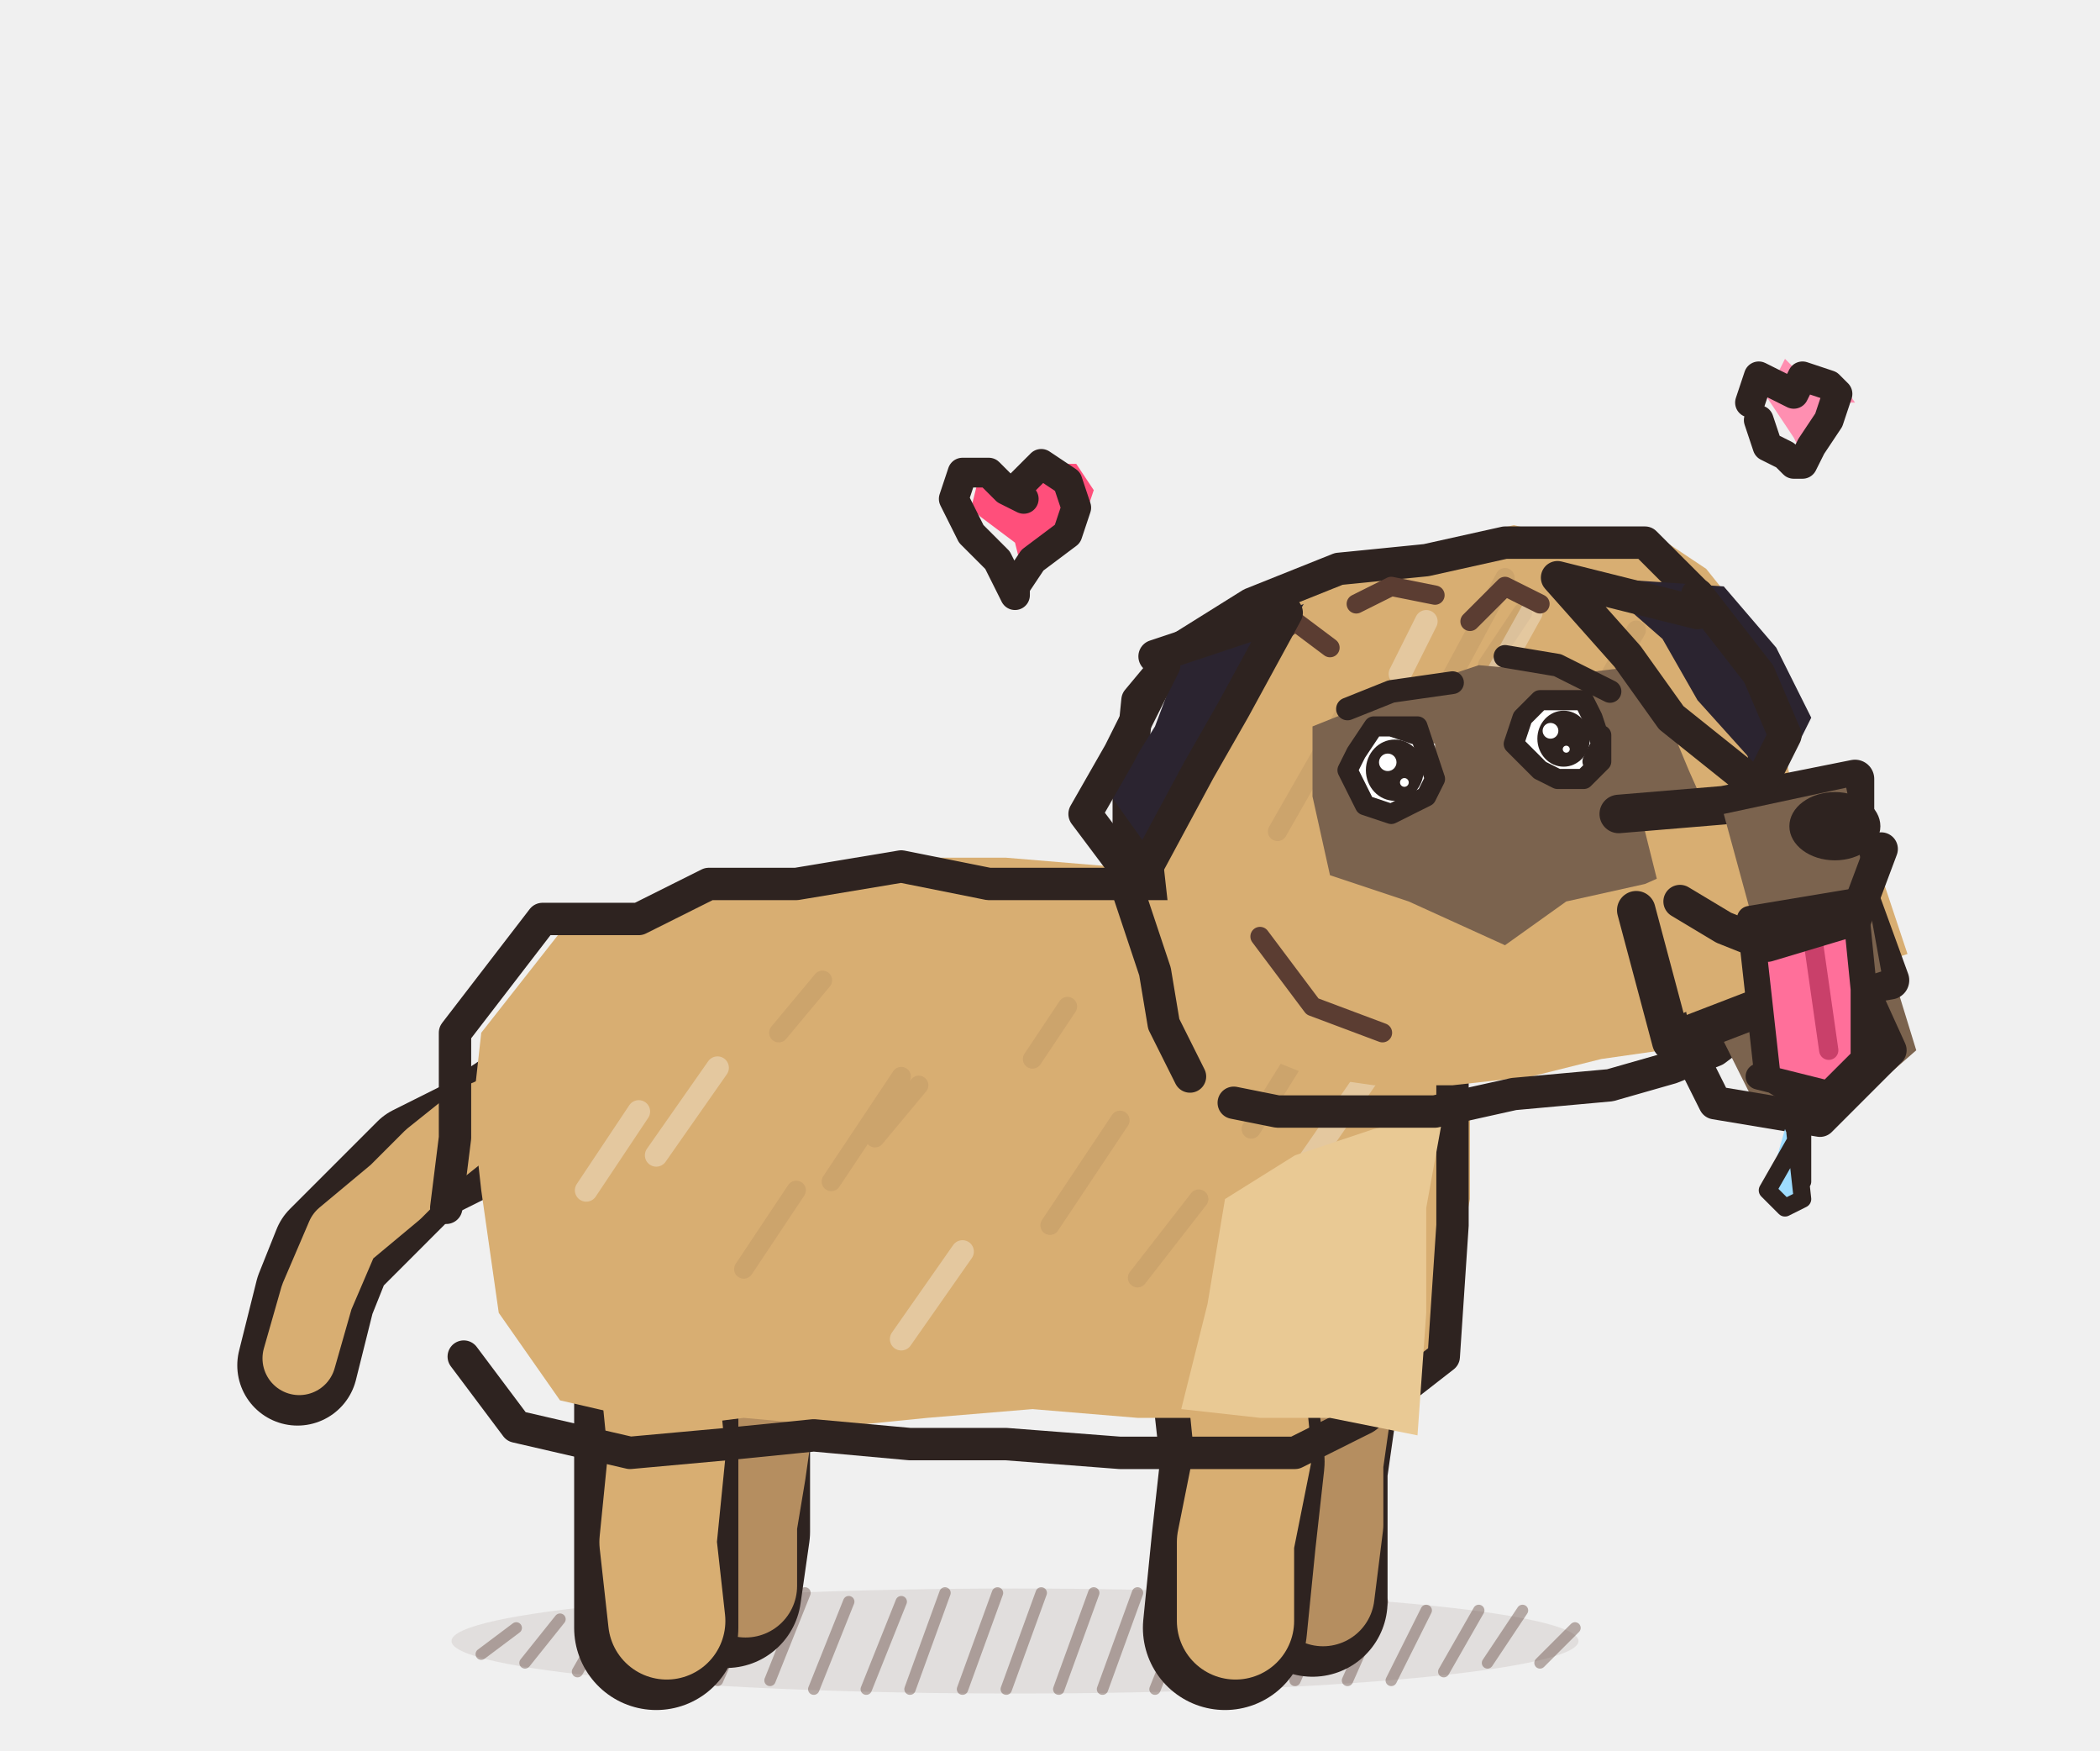
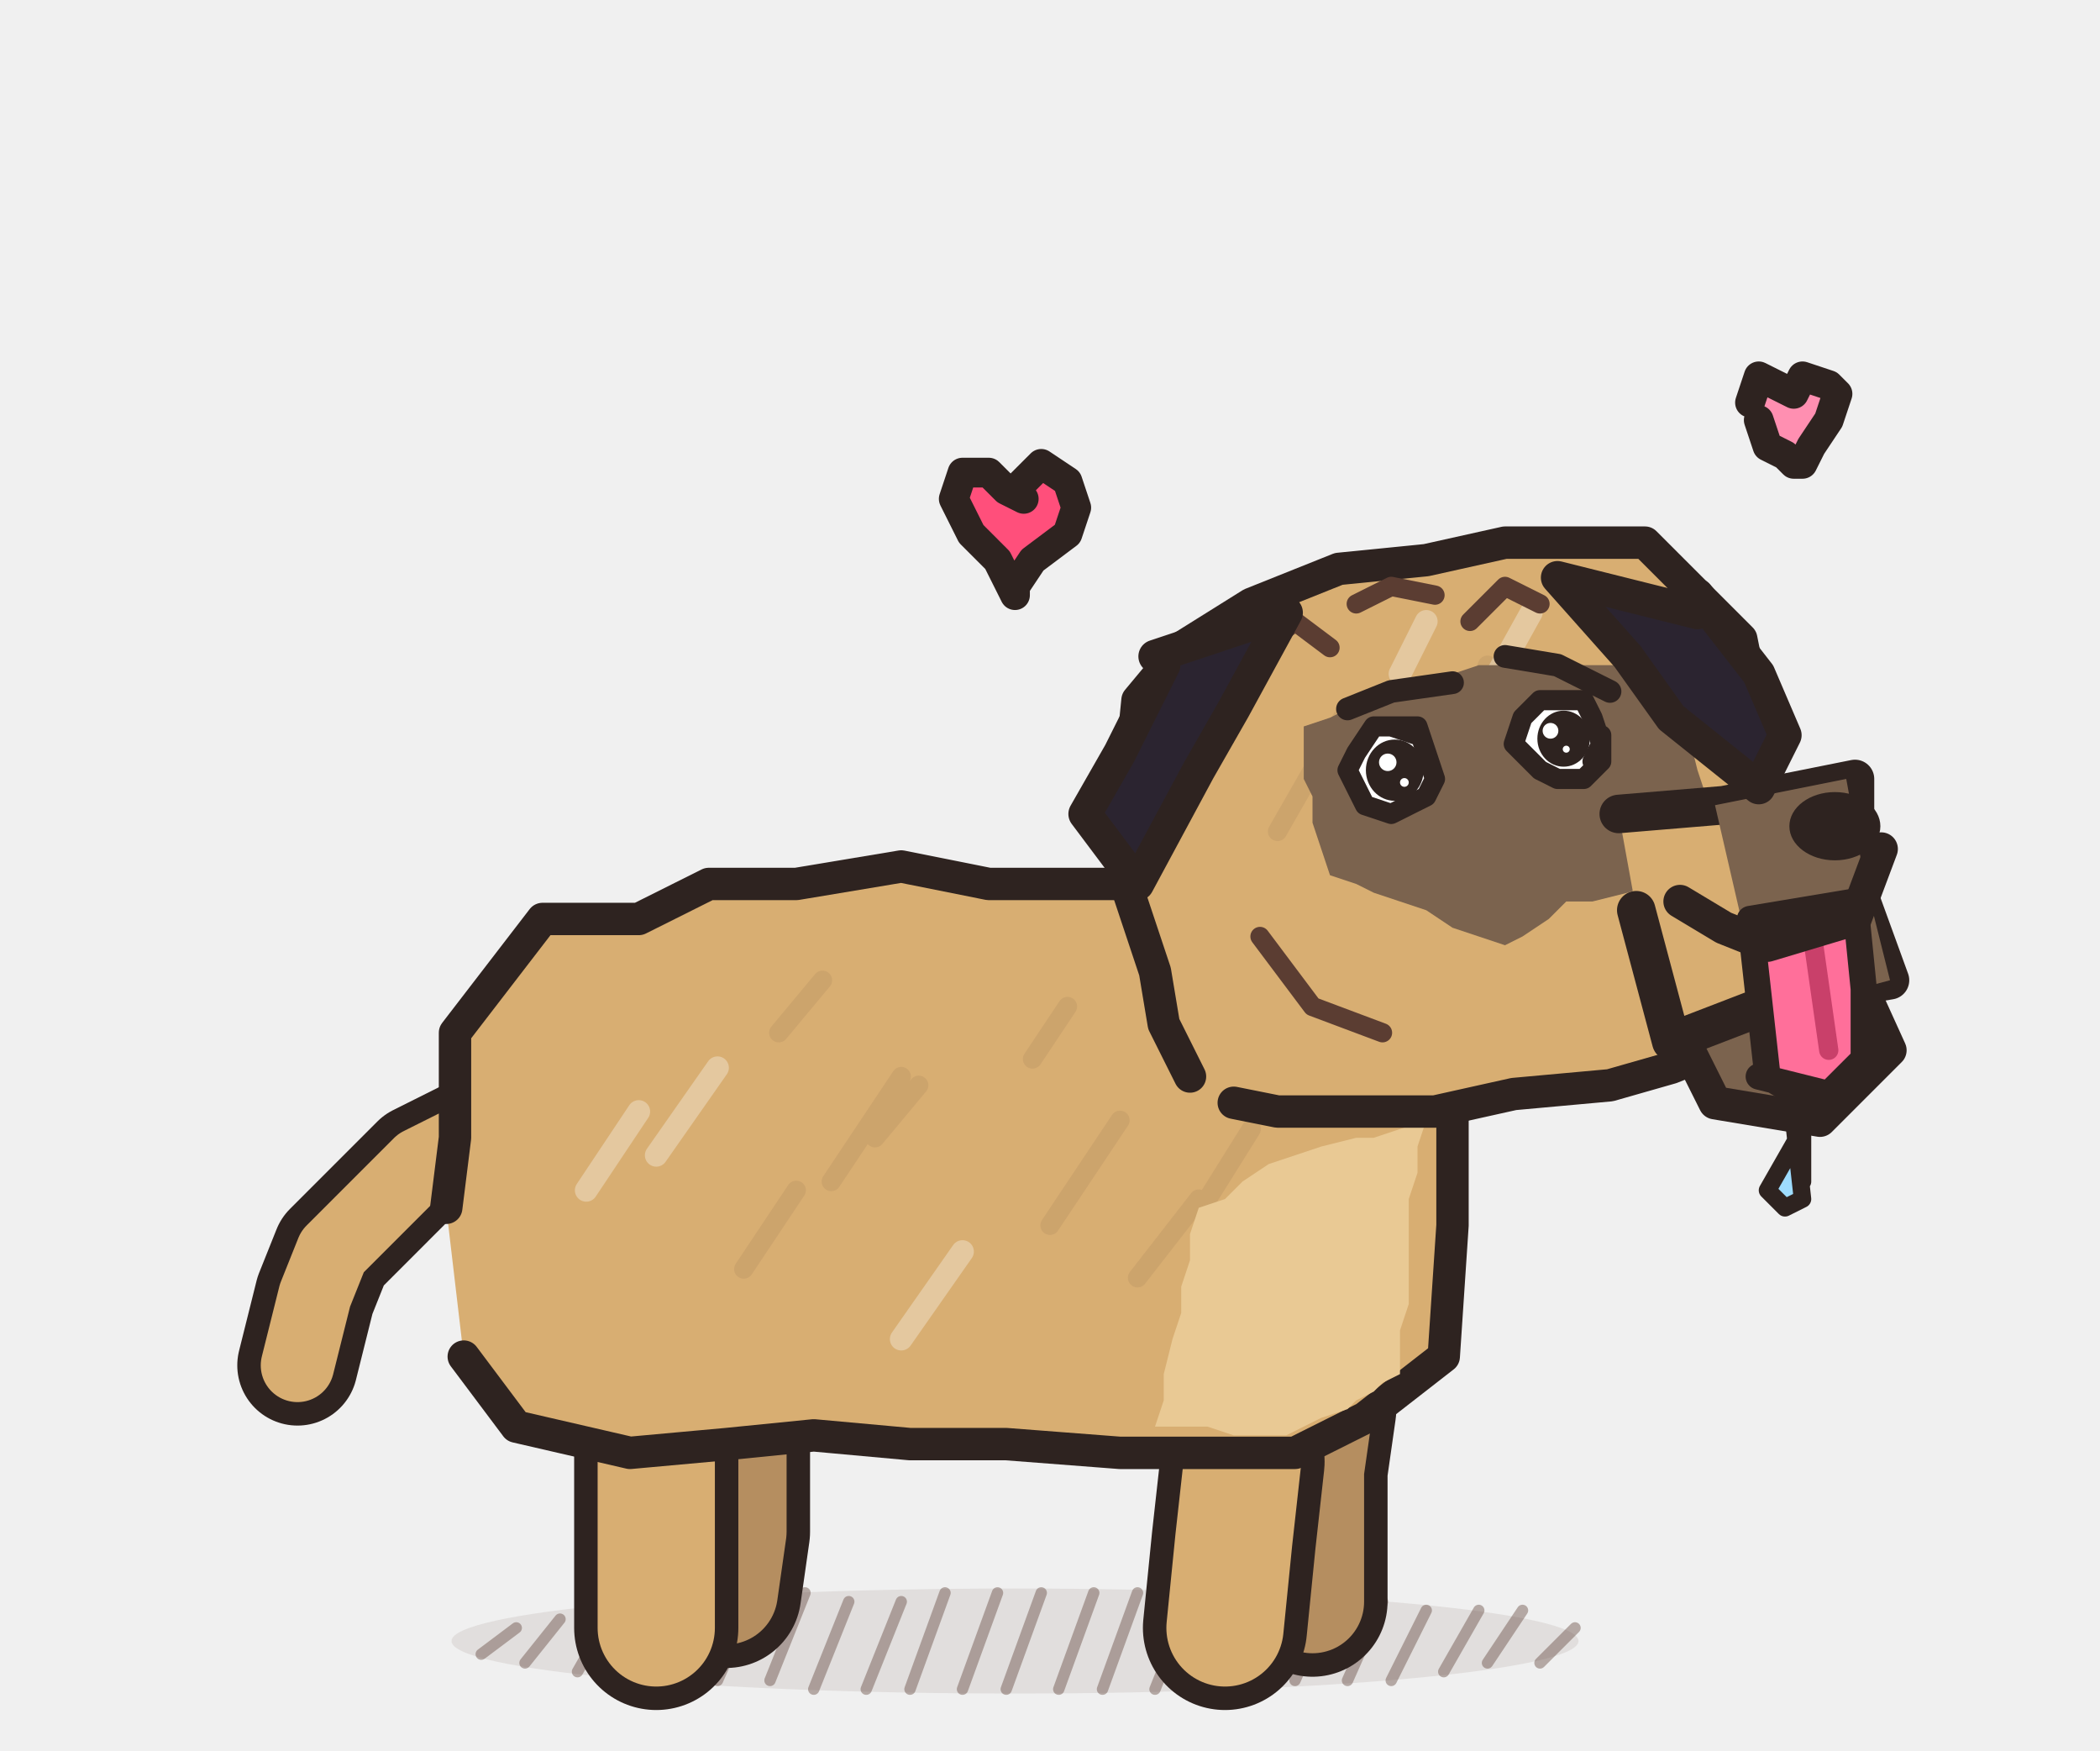
<svg xmlns="http://www.w3.org/2000/svg" width="240" height="200" class="pa-dog pa-pose-happy" viewBox="0 0 240 200" role="img" aria-label="Crumpet the English Mastiff, happy">
  <g>
    <ellipse cx="116" cy="187.5" rx="64.4" ry="6" fill="#5B3D32" opacity="0.1" />
    <path d="M55 189l4 -3M60 190l4 -5M66 191l4 -7M71 191l4 -8M77 192l4 -8M82 192l4 -9M88 192l4 -10M93 193l4 -10M99 193l4 -10M104 193l4 -11M110 193l4 -11M115 193l4 -11M121 193l4 -11M126 193l4 -11M132 193l4 -10M137 193l4 -10M143 192l4 -10M148 192l4 -9M154 192l4 -9M159 192l4 -8M165 191l4 -7M170 190l4 -6M176 190l4 -4" stroke="#5B3D32" stroke-width="1.3" stroke-linecap="round" opacity="0.4" fill="none" />
    <g class="pa-d-f0">
      <path d="M60 126L54 130L48 133L44 137L38 143L36 148L34 156" fill="none" stroke="#2E2320" stroke-width="13.765" stroke-linecap="round" stroke-linejoin="round" />
-       <path d="M60 126L53 129L48 133L44 137L38 142L35 149L33 156" fill="none" stroke="#D8AE72" stroke-width="8.4" stroke-linecap="round" stroke-linejoin="round" transform="translate(1.2 -0.8)" />
+       <path d="M60 126L54 130L48 133L44 137L38 143L36 148L34 156" fill="none" stroke="#D8AE72" stroke-width="8.4" stroke-linecap="round" stroke-linejoin="round" />
      <g class="pa-d-leg pa-d-leg-FH">
        <path d="M84 141L85 148L85 155L84 161L84 169L84 175L83 182" fill="none" stroke="#2E2320" stroke-width="17.157" stroke-linecap="round" stroke-linejoin="round" />
-         <path d="M84 141L84 149L85 155L86 162L85 169L84 175L84 182" fill="none" stroke="#b58e60" stroke-width="11.792" stroke-linecap="round" stroke-linejoin="round" transform="translate(1.2 -0.8)" />
+         <path d="M84 141L85 148L85 155L84 161L84 169L84 175L83 182" fill="none" stroke="#b58e60" stroke-width="11.792" stroke-linecap="round" stroke-linejoin="round" />
      </g>
      <g class="pa-d-leg pa-d-leg-FF">
        <path d="M151 141L151 148L150 155L151 161L150 168L150 175L150 183" fill="none" stroke="#2E2320" stroke-width="17.157" stroke-linecap="round" stroke-linejoin="round" />
-         <path d="M150 141L150 148L150 155L152 161L151 168L151 175L150 183" fill="none" stroke="#b58e60" stroke-width="11.792" stroke-linecap="round" stroke-linejoin="round" transform="translate(1.2 -0.8)" />
+         <path d="M151 141L151 148L150 155L151 161L150 168L150 175L150 183" fill="none" stroke="#b58e60" stroke-width="11.792" stroke-linecap="round" stroke-linejoin="round" />
      </g>
      <g class="pa-d-leg pa-d-leg-NH">
        <path d="M74 149L75 157L75 168L75 177L75 186" fill="none" stroke="#2E2320" stroke-width="18.765" stroke-linecap="round" stroke-linejoin="round" />
-         <path d="M73 149L74 157L75 167L74 177L75 186" fill="none" stroke="#D8AE72" stroke-width="13.4" stroke-linecap="round" stroke-linejoin="round" transform="translate(1.2 -0.8)" />
+         <path d="M74 149L75 157L75 168L75 177L75 186" fill="none" stroke="#D8AE72" stroke-width="13.4" stroke-linecap="round" stroke-linejoin="round" />
      </g>
      <g class="pa-d-leg pa-d-leg-NF">
        <path d="M140 147L141 158L142 167L141 176L140 186" fill="none" stroke="#2E2320" stroke-width="18.765" stroke-linecap="round" stroke-linejoin="round" />
-         <path d="M140 147L141 157L142 167L140 177L140 186" fill="none" stroke="#D8AE72" stroke-width="13.4" stroke-linecap="round" stroke-linejoin="round" transform="translate(1.2 -0.8)" />
+         <path d="M140 147L141 158L142 167L141 176L140 186" fill="none" stroke="#D8AE72" stroke-width="13.4" stroke-linecap="round" stroke-linejoin="round" />
      </g>
-       <path d="M166 116L168 127L168 137L165 152L158 160L149 162L143 162L130 162L118 161L106 162L96 163L85 162L77 163L64 160L57 150L55 136L54 127L55 118L66 104L74 104L86 100L94 99L105 98L115 98L127 99L137 101L144 101L160 103Z" fill="#D8AE72" />
+       <path d="M51 138L52 130L52 118L62 105L73 105L81 101L91 101L103 99L113 101L124 101L134 101L142 101L159 105L166 116L166 128L166 140L165 155L156 162L148 166L141 166L128 166L115 165L104 165L93 164L83 165L72 166L59 163L53 155Z" fill="#D8AE72" />
      <path d="M51 138L52 130L52 118L62 105L73 105L81 101L91 101L103 99L113 101L124 101L134 101L142 101L159 105L166 116L166 128L166 140L165 155L156 162L148 166L141 166L128 166L115 165L104 165L93 164L83 165L72 166L59 163L53 155" fill="none" stroke="#2E2320" stroke-width="3.7" stroke-linecap="round" stroke-linejoin="round" />
-       <path d="M143 129L148 121M95 135L103 123M85 145L91 136M118 121L122 115M89 118L94 112M120 140L128 128M100 130L105 124M130 146L137 137" stroke="#bd9564" stroke-width="2.2" stroke-linecap="round" opacity=".42" />
-       <path d="M148 135L157 122M67 136L73 127M103 153L110 143M75 132L82 122" stroke="#fff" stroke-width="2.6" stroke-linecap="round" opacity=".32" />
-       <path d="M140 137L148 132L157 129L165 127L163 138L163 150L162 164L152 162L144 162L135 161L138 149Z" fill="#E9C994" />
-       <path d="M145 67L157 64L165 62L173 60L181 62L189 61L195 65L199 70L203 81L205 91L204 101L204 110L202 114L196 116L190 120L183 121L175 123L166 124L157 124L150 123L145 121L139 120L136 115L134 108L133 99L132 86L134 77L138 71Z" fill="#D8AE72" />
+       <path d="M143 129L138 137M95 135L103 123M85 145L91 136M118 121L122 115M89 118L94 112M120 140L128 128M100 130L105 124M130 146L137 137" stroke="#bd9564" stroke-width="2.2" stroke-linecap="round" opacity=".42" />
+       <path d="M148 135L139 148M67 136L73 127M103 153L110 143M75 132L82 122" stroke="#fff" stroke-width="2.6" stroke-linecap="round" opacity=".32" />
+       <path d="M137 138L140 137L142 135L145 133L148 132L151 131L155 130L157 130L160 129L163 128L162 131L162 134L161 137L161 139L161 142L161 146L161 149L160 152L160 155L160 157L158 158L157 159L155 160L154 161L151 162L149 163L147 164L144 164L141 164L138 163L135 163L132 163L133 160L133 157L134 153L135 150L135 147L136 144L136 141Z" fill="#E9C994" />
+       <path d="M136 123L133 117L132 111L129 102L129 90L130 80L135 74L143 69L153 65L163 64L172 62L181 62L188 62L193 67L199 73L201 83L203 94L205 105L204 111L200 117L196 120L191 122L184 124L173 125L164 127L155 127L146 127L141 126Z" fill="#D8AE72" />
      <path d="M136 123L133 117L132 111L129 102L129 90L130 80L135 74L143 69L153 65L163 64L172 62L181 62L188 62L193 67L199 73L201 83L203 94L205 105L204 111L200 117L196 120L191 122L184 124L173 125L164 127L155 127L146 127L141 126" fill="none" stroke="#2E2320" stroke-width="3.7" stroke-linecap="round" stroke-linejoin="round" />
-       <path d="M146 95L154 81M183 79L187 72M170 76L174 70M165 79L172 66" stroke="#bd9564" stroke-width="2.2" stroke-linecap="round" opacity=".42" />
+       <path d="M146 95L154 81M183 79L180 85M170 76L167 83M165 79L157 93" stroke="#bd9564" stroke-width="2.2" stroke-linecap="round" opacity=".42" />
      <path d="M170 79L175 70M160 77L163 71" stroke="#fff" stroke-width="2.6" stroke-linecap="round" opacity=".32" />
-       <path d="M150 83L160 79L169 76L180 77L188 76L193 88L197 97L188 101L179 103L172 108L161 103L152 100L150 91Z" fill="#7b634e" />
+       <path d="M149 83L152 82L154 81L157 80L160 79L163 78L166 77L169 76L171 76L174 76L177 76L180 76L183 76L186 76L189 75L190 78L191 81L193 84L194 88L195 91L196 94L198 97L195 98L192 100L189 101L186 102L182 103L179 103L177 105L174 107L172 108L169 107L166 106L163 104L160 103L157 102L155 101L152 100L151 97L150 94L150 91L149 89L149 86Z" fill="#7b634e" />
      <path d="M143 75L148 71L152 74" fill="none" stroke="#5B3D32" stroke-width="2.2" stroke-linecap="round" stroke-linejoin="round" />
      <path d="M155 69L159 67L164 68" fill="none" stroke="#5B3D32" stroke-width="2.2" stroke-linecap="round" stroke-linejoin="round" />
      <path d="M168 71L172 67L176 69" fill="none" stroke="#5B3D32" stroke-width="2.2" stroke-linecap="round" stroke-linejoin="round" />
      <path d="M144 107L150 115L158 118" fill="none" stroke="#5B3D32" stroke-width="2.2" stroke-linecap="round" stroke-linejoin="round" />
-       <path d="M215 107L219 120L211 127L200 125L196 117L206 113Z" fill="#7b634e" />
+       <path d="M202 114L211 109L216 120L208 128L196 126L192 118Z" fill="#7b634e" />
      <path d="M202 114L211 109L216 120L208 128L196 126L192 118L201 114" fill="none" stroke="#2E2320" stroke-width="3.8" stroke-linecap="round" stroke-linejoin="round" />
-       <path d="M204 129L207 137L204 138L202 136Z" fill="#9EDCFF" />
+       <path d="M205 128L206 137L204 138L202 136Z" fill="#9EDCFF" />
      <path d="M205 128L206 137L204 138L202 136L206 129L206 135" fill="none" stroke="#2E2320" stroke-width="2" stroke-linecap="round" stroke-linejoin="round" />
-       <path d="M187 91L200 90L213 88L215 100L218 109L206 113L193 117L190 103Z" fill="#D8AE72" />
+       <path d="M185 93L197 92L212 89L212 101L216 112L204 114L191 119L187 104Z" fill="#D8AE72" />
      <path d="M185 93L197 92L212 89L212 101L216 112L204 114L191 119L187 104" fill="none" stroke="#2E2320" stroke-width="4.4" stroke-linecap="round" stroke-linejoin="round" />
-       <path d="M197 93L211 90L213 100L215 111L202 115L200 104Z" fill="#7b634e" />
-       <path d="M164 88L164 91L162 92L159 93L157 92L155 91L154 88L155 86L157 84L159 83L162 84L164 85Z" fill="#FFFFFF" />
+       <path d="M196 92L211 89L213 100L216 112L201 116L199 105Z" fill="#7b634e" />
+       <path d="M159 83L162 83L163 86L164 89L163 91L161 92L159 93L156 92L155 90L154 88L155 86L157 83Z" fill="#FFFFFF" />
      <path d="M159 83L162 83L163 86L164 89L163 91L161 92L159 93L156 92L155 90L154 88L155 86L157 83L159 83L162 84" fill="none" stroke="#2E2320" stroke-width="2.3" stroke-linecap="round" stroke-linejoin="round" />
      <ellipse cx="159.4" cy="88" rx="3.3" ry="3.5" fill="#2E2320" />
      <ellipse cx="158.6" cy="87.1" rx="1" ry="1" fill="#FFFFFF" />
      <ellipse cx="160.5" cy="89.4" rx="0.5" ry="0.5" fill="#FFFFFF" />
      <path d="M154 81L159 79L166 78" fill="none" stroke="#2E2320" stroke-width="2.6" stroke-linecap="round" stroke-linejoin="round" />
-       <path d="M183 85L182 87L180 89L178 89L176 88L174 87L174 84L174 82L176 81L178 80L180 80L182 82Z" fill="#FFFFFF" />
+       <path d="M183 84L183 87L181 89L178 89L176 88L175 87L173 85L174 82L176 80L178 80L181 80L182 82Z" fill="#FFFFFF" />
      <path d="M183 84L183 87L181 89L178 89L176 88L175 87L173 85L174 82L176 80L178 80L181 80L182 82L183 85L182 87" fill="none" stroke="#2E2320" stroke-width="2.3" stroke-linecap="round" stroke-linejoin="round" />
      <ellipse cx="178.7" cy="84.4" rx="3" ry="3.2" fill="#2E2320" />
      <ellipse cx="177.2" cy="83.5" rx="0.9" ry="0.9" fill="#FFFFFF" />
      <ellipse cx="179" cy="85.6" rx="0.4" ry="0.4" fill="#FFFFFF" />
      <path d="M172 75L178 76L184 79" fill="none" stroke="#2E2320" stroke-width="2.6" stroke-linecap="round" stroke-linejoin="round" />
      <ellipse cx="209.7" cy="94.4" rx="5.2" ry="3.9" fill="#2E2320" />
-       <path d="M202 104L212 104L212 112L213 121L209 126L203 122L201 114Z" fill="#FF6F9A" />
+       <path d="M207 126L202 123L201 114L200 105L212 103L213 113L213 121Z" fill="#FF6F9A" />
      <path d="M207 126L202 123L201 114L200 105L212 103L213 113L213 121L209 125L201 123" fill="none" stroke="#2E2320" stroke-width="3" stroke-linecap="round" stroke-linejoin="round" />
      <path d="M207 106L208 113L209 120" fill="none" stroke="#C9406A" stroke-width="2.2" stroke-linecap="round" stroke-linejoin="round" />
      <path d="M192 103L197 106L202 108L212 105L215 97" fill="none" stroke="#2E2320" stroke-width="3.8" stroke-linecap="round" stroke-linejoin="round" />
-       <path d="M149 69L135 75L132 83L127 91L132 98L139 85L144 78Z" fill="#2B2430" />
+       <path d="M133 76L128 86L124 93L130 101L137 88L141 81L147 70Z" fill="#2B2430" />
      <path d="M133 76L128 86L124 93L130 101L137 88L141 81L147 70L132 75" fill="none" stroke="#2E2320" stroke-width="3.8" stroke-linecap="round" stroke-linejoin="round" />
-       <path d="M182 66L197 67L203 74L207 82L203 90L194 80L190 73Z" fill="#2B2430" />
+       <path d="M194 68L201 77L204 84L201 90L191 82L186 75L178 66Z" fill="#2B2430" />
      <path d="M194 68L201 77L204 84L201 90L191 82L186 75L178 66L194 70" fill="none" stroke="#2E2320" stroke-width="3.8" stroke-linecap="round" stroke-linejoin="round" />
-       <path d="M118 56L118 55L120 53L123 53L125 56L124 59L120 63L118 66L118 66L117 66L116 62L112 59L111 58L112 54L115 54L118 55Z" fill="#FF4F7B" />
+       <path d="M116 56L119 53L122 55L123 58L122 61L118 64L116 67L116 68L115 66L114 64L111 61L109 57L110 54L113 54L115 56L117 57Z" fill="#FF4F7B" />
      <path d="M116 56L119 53L122 55L123 58L122 61L118 64L116 67L116 68L115 66L114 64L111 61L109 57L110 54L113 54L115 56L117 57L116 56" fill="none" stroke="#2E2320" stroke-width="3.4" stroke-linecap="round" stroke-linejoin="round" />
-       <path d="M206 44L206 44L207 43L210 43L212 46L211 46L209 48L206 52L205 51L206 52L205 50L203 47L201 44L203 43L204 41L205 42Z" fill="#FF8FB1" />
+       <path d="M200 46L201 43L203 44L205 45L205 45L205 45L206 43L209 44L210 45L209 48L207 51L206 53L205 53L204 52L202 51L201 48Z" fill="#FF8FB1" />
      <path d="M200 46L201 43L203 44L205 45L205 45L205 45L206 43L209 44L210 45L209 48L207 51L206 53L205 53L204 52L202 51L201 48" fill="none" stroke="#2E2320" stroke-width="3.4" stroke-linecap="round" stroke-linejoin="round" />
    </g>
  </g>
</svg>
